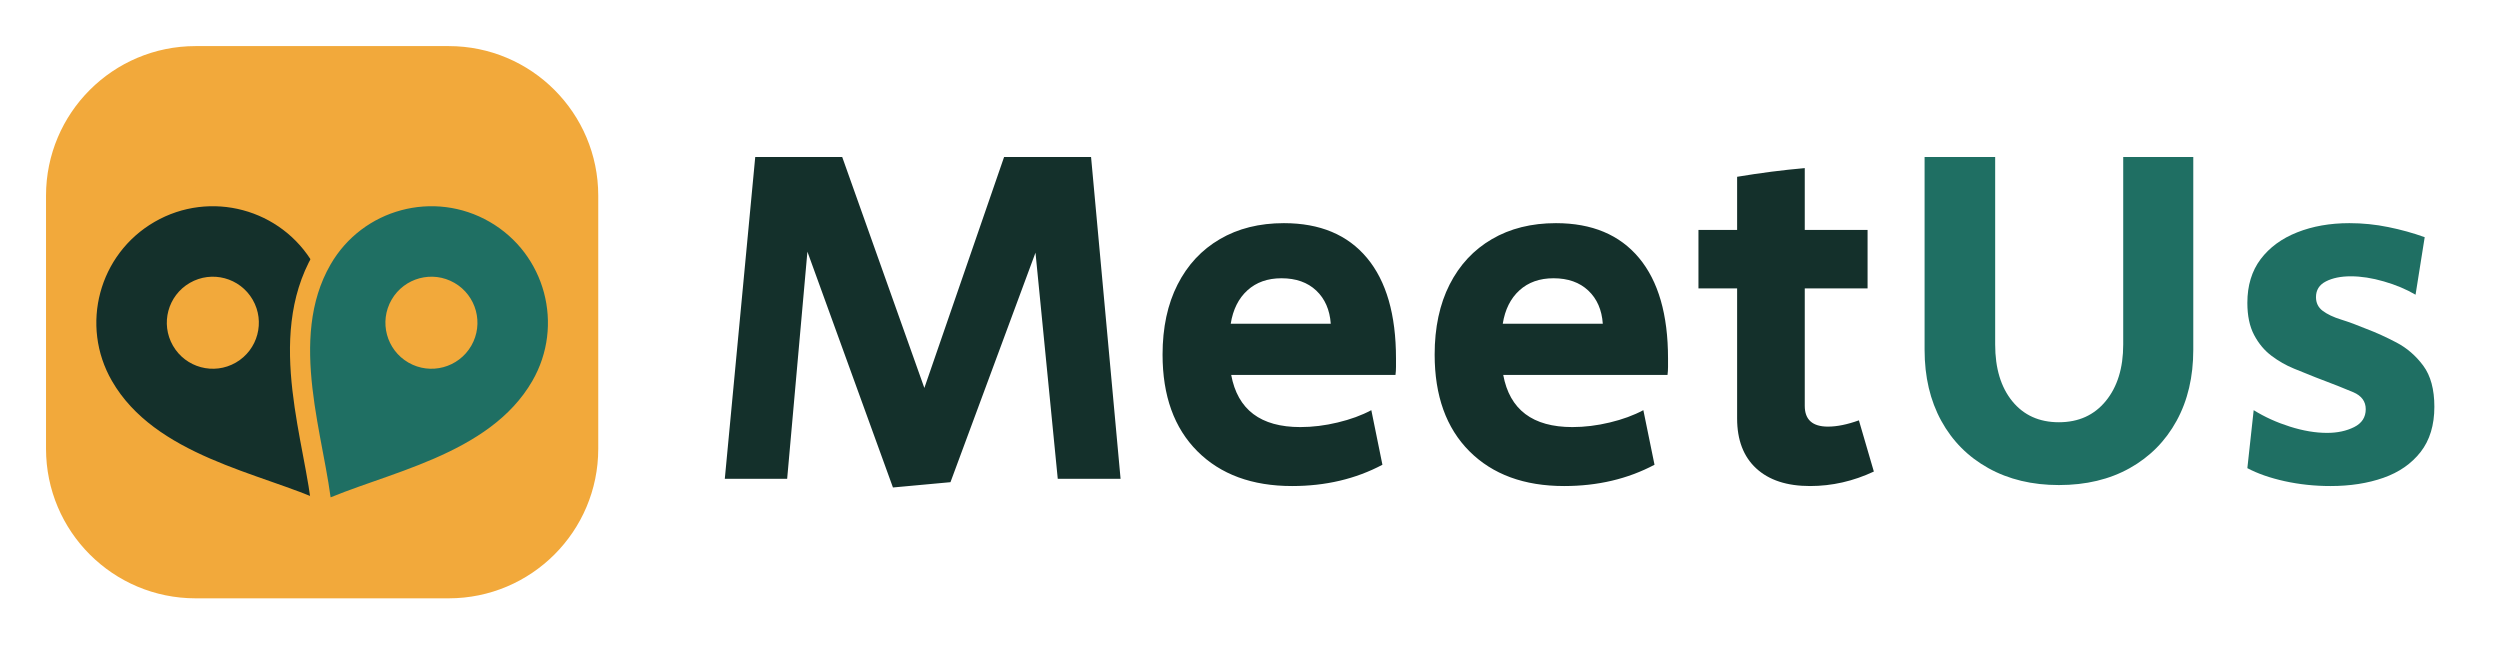
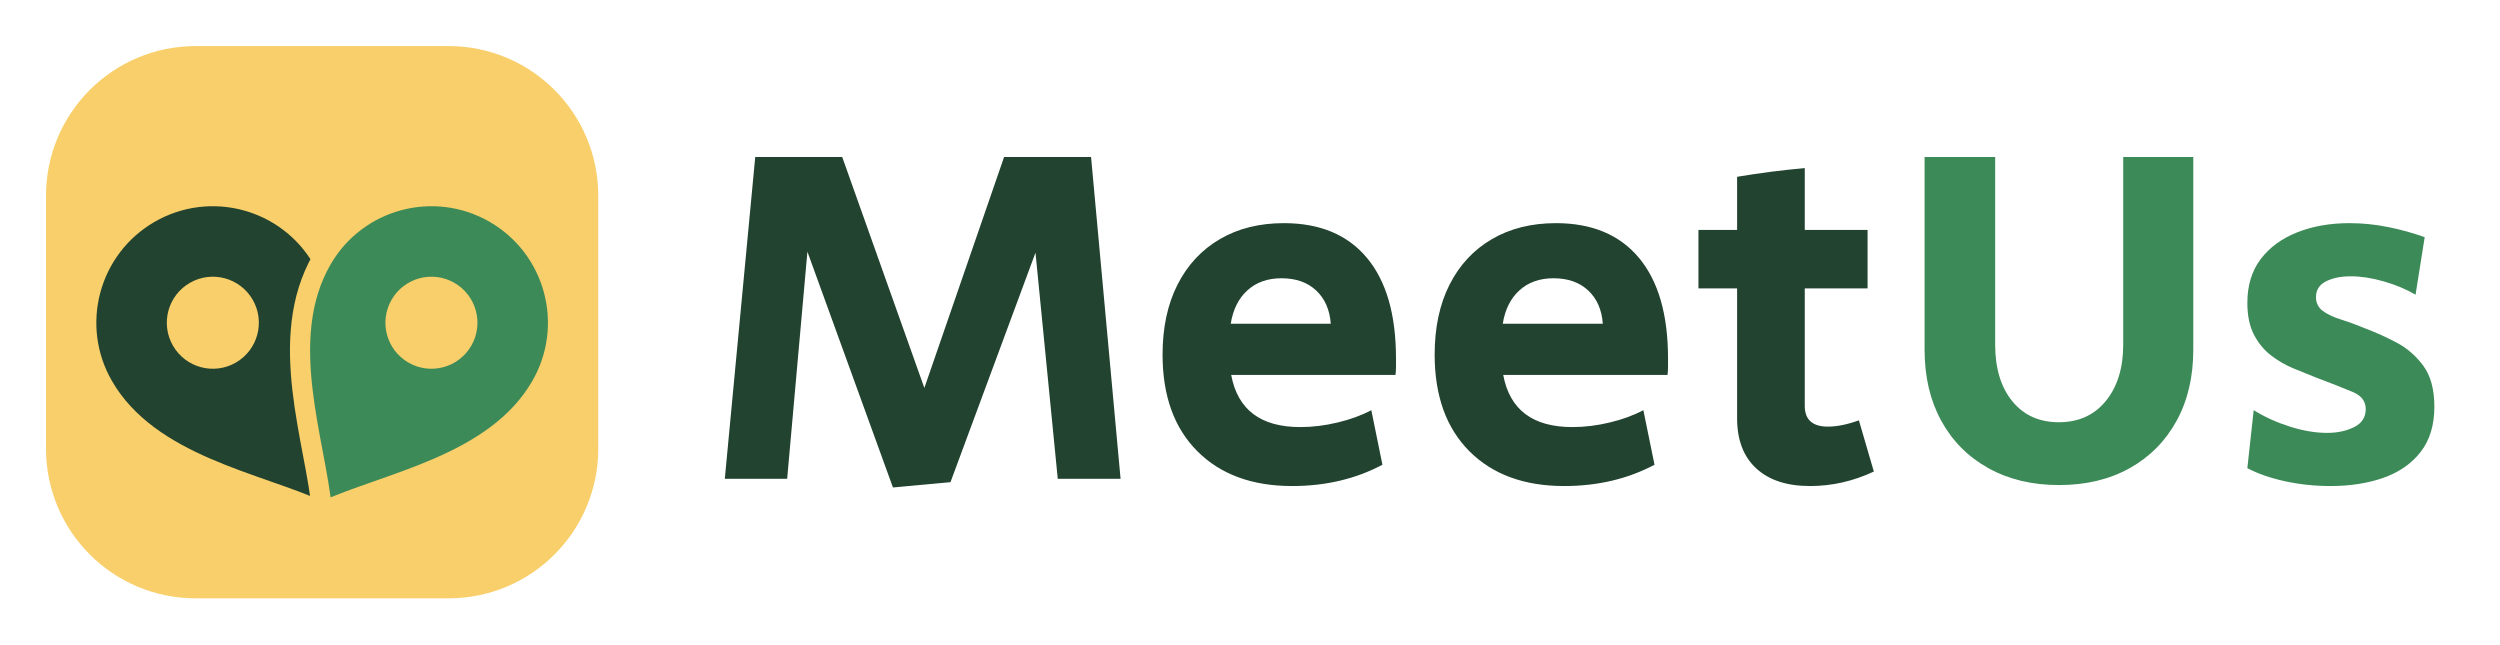
<svg xmlns="http://www.w3.org/2000/svg" viewBox="0 0 434.6 112" width="869" height="224">
  <g transform="translate(8 8) scale(1)">
-     <rect width="96" height="96" rx="26" fill="#F2A93B" />
+     <rect width="96" height="96" rx="26" fill="#F8CF6A" />
    <g transform="translate(48 81) rotate(-30)">
-       <path d="M0 0 C-7 -10 -22 -22 -22 -38 A22 22 0 0 1 22 -38 C22 -22 7 -10 0 0 Z" fill="#14302B" stroke="#F2A93B" stroke-width="3.5" stroke-linejoin="round" />
-       <circle cx="0" cy="-38" r="8" fill="#F2A93B" />
+       <path d="M0 0 C-7 -10 -22 -22 -22 -38 A22 22 0 0 1 22 -38 C22 -22 7 -10 0 0 Z" fill="#22432F" stroke="#F8CF6A" stroke-width="3.5" stroke-linejoin="round" />
+       <circle cx="0" cy="-38" r="8" fill="#F8CF6A" />
    </g>
    <g transform="translate(48 81) rotate(30)">
-       <path d="M0 0 C-7 -10 -22 -22 -22 -38 A22 22 0 0 1 22 -38 C22 -22 7 -10 0 0 Z" fill="#1F6F63" stroke="#F2A93B" stroke-width="3.5" stroke-linejoin="round" />
-       <circle cx="0" cy="-38" r="8" fill="#F2A93B" />
+       <path d="M0 0 C-7 -10 -22 -22 -22 -38 A22 22 0 0 1 22 -38 C22 -22 7 -10 0 0 Z" fill="#3C8A58" stroke="#F8CF6A" stroke-width="3.5" stroke-linejoin="round" />
+       <circle cx="0" cy="-38" r="8" fill="#F8CF6A" />
    </g>
  </g>
  <g transform="translate(122.22 83.22)">
-     <path fill="#14302B" d="M43.01 0.59L33.01 1.51L18.14-39.48L14.62 0L3.78 0L9.07-55.94L24.19-55.94L38.47-15.79L52.33-55.94L67.45-55.94L72.58 0L61.66 0L57.79-39.31L43.01 0.59ZM102.40 1.26L102.40 1.26Q91.98 1.26 85.93-4.79Q79.88-10.84 79.88-21.59L79.88-21.59Q79.88-28.64 82.49-33.77Q85.09-38.89 89.84-41.66Q94.58-44.44 100.97-44.44L100.97-44.44Q110.38-44.44 115.42-38.39Q120.46-32.34 120.46-20.92L120.46-20.92Q120.46-20.16 120.46-19.45Q120.46-18.73 120.37-18.06L120.37-18.06L91.81-18.06Q93.49-8.99 103.82-8.99L103.82-8.99Q107.02-8.99 110.33-9.79Q113.65-10.58 116.17-11.93L116.17-11.93L118.10-2.44Q111.13 1.26 102.40 1.26ZM91.73-26.96L91.73-26.96L109.12-26.96Q108.86-30.58 106.60-32.72Q104.33-34.86 100.55-34.86L100.55-34.86Q96.94-34.86 94.63-32.76Q92.32-30.66 91.73-26.96ZM149.69 1.26L149.69 1.26Q139.27 1.26 133.22-4.79Q127.18-10.84 127.18-21.59L127.18-21.59Q127.18-28.64 129.78-33.77Q132.38-38.89 137.13-41.66Q141.88-44.44 148.26-44.44L148.26-44.44Q157.67-44.44 162.71-38.39Q167.75-32.34 167.75-20.92L167.75-20.92Q167.75-20.16 167.75-19.45Q167.75-18.73 167.66-18.06L167.66-18.06L139.10-18.06Q140.78-8.99 151.12-8.99L151.12-8.99Q154.31-8.99 157.63-9.79Q160.94-10.58 163.46-11.93L163.46-11.93L165.40-2.44Q158.42 1.26 149.69 1.26ZM139.02-26.96L139.02-26.96L156.41-26.96Q156.16-30.58 153.89-32.72Q151.62-34.86 147.84-34.86L147.84-34.86Q144.23-34.86 141.92-32.76Q139.61-30.66 139.02-26.96ZM192.44 1.26L192.44 1.26Q186.40 1.26 183.08-1.81Q179.76-4.87 179.76-10.50L179.76-10.50L179.76-33.10L173.04-33.10L173.04-43.26L179.76-43.26L179.76-52.50Q185.81-53.51 191.52-54.01L191.52-54.01L191.52-43.26L202.44-43.26L202.44-33.10L191.52-33.10L191.52-12.68Q191.52-9.07 195.55-9.07L195.55-9.07Q197.90-9.07 200.93-10.16L200.93-10.16L203.53-1.26Q198.16 1.26 192.44 1.26Z" />
-     <path fill="#1F6F63" d="M235.70 1.09L235.70 1.09Q228.73 1.09 223.44-1.85Q218.15-4.79 215.25-10.08Q212.35-15.37 212.35-22.43L212.35-22.43L212.35-55.94L224.62-55.94L224.62-23.35Q224.62-17.14 227.60-13.48Q230.58-9.83 235.70-9.83L235.70-9.83Q240.83-9.83 243.85-13.52Q246.88-17.22 246.88-23.35L246.88-23.35L246.88-55.94L259.06-55.94L259.06-22.43Q259.06-15.37 256.16-10.08Q253.26-4.79 248.01-1.85Q242.76 1.09 235.70 1.09ZM282.91 1.26L282.91 1.26Q278.80 1.26 274.97 0.42Q271.15-0.42 268.46-1.85L268.46-1.85L269.56-11.93Q272.41-10.16 275.86-9.07Q279.30-7.98 282.32-7.98L282.32-7.98Q285.01-7.98 287.03-8.99Q289.04-10.00 289.04-12.10L289.04-12.10Q289.04-14.11 286.90-15.04Q284.76-15.96 280.31-17.64L280.31-17.64Q278.63-18.31 276.57-19.15Q274.51-19.99 272.66-21.38Q270.82-22.76 269.64-24.99Q268.46-27.22 268.46-30.58L268.46-30.58Q268.46-35.11 270.77-38.18Q273.08-41.24 277.12-42.84Q281.15-44.44 286.19-44.44L286.19-44.44Q289.63-44.44 292.95-43.76Q296.27-43.09 299.29-42L299.29-42L297.70-32.00Q295.26-33.43 292.19-34.31Q289.13-35.20 286.44-35.20L286.44-35.20Q283.84-35.20 282.11-34.31Q280.39-33.43 280.39-31.58L280.39-31.58Q280.39-30.07 281.57-29.19Q282.74-28.31 284.76-27.68Q286.78-27.05 289.21-26.04L289.21-26.04Q291.65-25.12 294.38-23.69Q297.11-22.26 299.04-19.66Q300.97-17.05 300.97-12.52L300.97-12.52Q300.97-7.73 298.58-4.66Q296.18-1.60 292.11-0.17Q288.04 1.26 282.91 1.26Z" />
+     <path fill="#22432F" d="M43.01 0.59L33.01 1.51L18.14-39.48L14.62 0L3.78 0L9.07-55.94L24.19-55.94L38.47-15.79L52.33-55.94L67.45-55.94L72.58 0L61.66 0L57.79-39.31L43.01 0.59ZM102.40 1.26L102.40 1.26Q91.98 1.26 85.93-4.79Q79.88-10.84 79.88-21.59L79.88-21.59Q79.88-28.64 82.49-33.77Q85.09-38.89 89.84-41.66Q94.58-44.44 100.97-44.44L100.97-44.44Q110.38-44.44 115.42-38.39Q120.46-32.34 120.46-20.92L120.46-20.92Q120.46-20.16 120.46-19.45Q120.46-18.73 120.37-18.06L120.37-18.06L91.81-18.06Q93.49-8.99 103.82-8.99L103.82-8.99Q107.02-8.99 110.33-9.79Q113.65-10.58 116.17-11.93L116.17-11.93L118.10-2.44Q111.13 1.26 102.40 1.26ZM91.73-26.96L91.73-26.96L109.12-26.96Q108.86-30.58 106.60-32.72Q104.33-34.86 100.55-34.86L100.55-34.86Q96.94-34.86 94.63-32.76Q92.32-30.66 91.73-26.96ZM149.69 1.26L149.69 1.26Q139.27 1.26 133.22-4.79Q127.18-10.84 127.18-21.59L127.18-21.59Q127.18-28.64 129.78-33.77Q132.38-38.89 137.13-41.66Q141.88-44.44 148.26-44.44L148.26-44.44Q157.67-44.44 162.71-38.39Q167.75-32.34 167.75-20.92L167.75-20.92Q167.75-20.16 167.75-19.45Q167.75-18.73 167.66-18.06L167.66-18.06L139.10-18.06Q140.78-8.99 151.12-8.99L151.12-8.99Q154.31-8.99 157.63-9.79Q160.94-10.58 163.46-11.93L163.46-11.93L165.40-2.44Q158.42 1.26 149.69 1.26ZM139.02-26.96L139.02-26.96L156.41-26.96Q156.16-30.58 153.89-32.72Q151.62-34.86 147.84-34.86L147.84-34.86Q144.23-34.86 141.92-32.76Q139.61-30.66 139.02-26.96ZM192.44 1.26L192.44 1.26Q186.40 1.26 183.08-1.81Q179.76-4.87 179.76-10.50L179.76-10.50L179.76-33.10L173.04-33.10L173.04-43.26L179.76-43.26L179.76-52.50Q185.81-53.51 191.52-54.01L191.52-54.01L191.52-43.26L202.44-43.26L202.44-33.10L191.52-33.10L191.52-12.68Q191.52-9.07 195.55-9.07L195.55-9.07Q197.90-9.07 200.93-10.16L200.93-10.16L203.53-1.26Q198.16 1.26 192.44 1.26Z" />
+     <path fill="#3C8A58" d="M235.70 1.09L235.70 1.09Q228.73 1.09 223.44-1.85Q218.15-4.79 215.25-10.08Q212.35-15.37 212.35-22.43L212.35-22.43L212.35-55.94L224.62-55.94L224.62-23.35Q224.62-17.14 227.60-13.48Q230.58-9.83 235.70-9.83L235.70-9.83Q240.83-9.83 243.85-13.52Q246.88-17.22 246.88-23.35L246.88-23.35L246.88-55.94L259.06-55.94L259.06-22.43Q259.06-15.37 256.16-10.08Q253.26-4.79 248.01-1.85Q242.76 1.09 235.70 1.09ZM282.91 1.26L282.91 1.26Q278.80 1.26 274.97 0.42Q271.15-0.42 268.46-1.85L268.46-1.85L269.56-11.93Q272.41-10.16 275.86-9.07Q279.30-7.98 282.32-7.98L282.32-7.98Q285.01-7.98 287.03-8.99Q289.04-10.00 289.04-12.10L289.04-12.10Q289.04-14.11 286.90-15.04Q284.76-15.96 280.31-17.64L280.31-17.64Q278.63-18.31 276.57-19.15Q274.51-19.99 272.66-21.38Q270.82-22.76 269.64-24.99Q268.46-27.22 268.46-30.58L268.46-30.58Q268.46-35.11 270.77-38.18Q273.08-41.24 277.12-42.84Q281.15-44.44 286.19-44.44L286.19-44.44Q289.63-44.44 292.95-43.76Q296.27-43.09 299.29-42L299.29-42L297.70-32.00Q295.26-33.43 292.19-34.31Q289.13-35.20 286.44-35.20L286.44-35.20Q283.84-35.20 282.11-34.31Q280.39-33.43 280.39-31.58L280.39-31.58Q280.39-30.07 281.57-29.19Q282.74-28.31 284.76-27.68Q286.78-27.05 289.21-26.04L289.21-26.04Q291.65-25.12 294.38-23.69Q297.11-22.26 299.04-19.66Q300.97-17.05 300.97-12.52L300.97-12.52Q300.97-7.73 298.58-4.66Q296.18-1.60 292.11-0.17Q288.04 1.26 282.91 1.26Z" />
  </g>
</svg>
